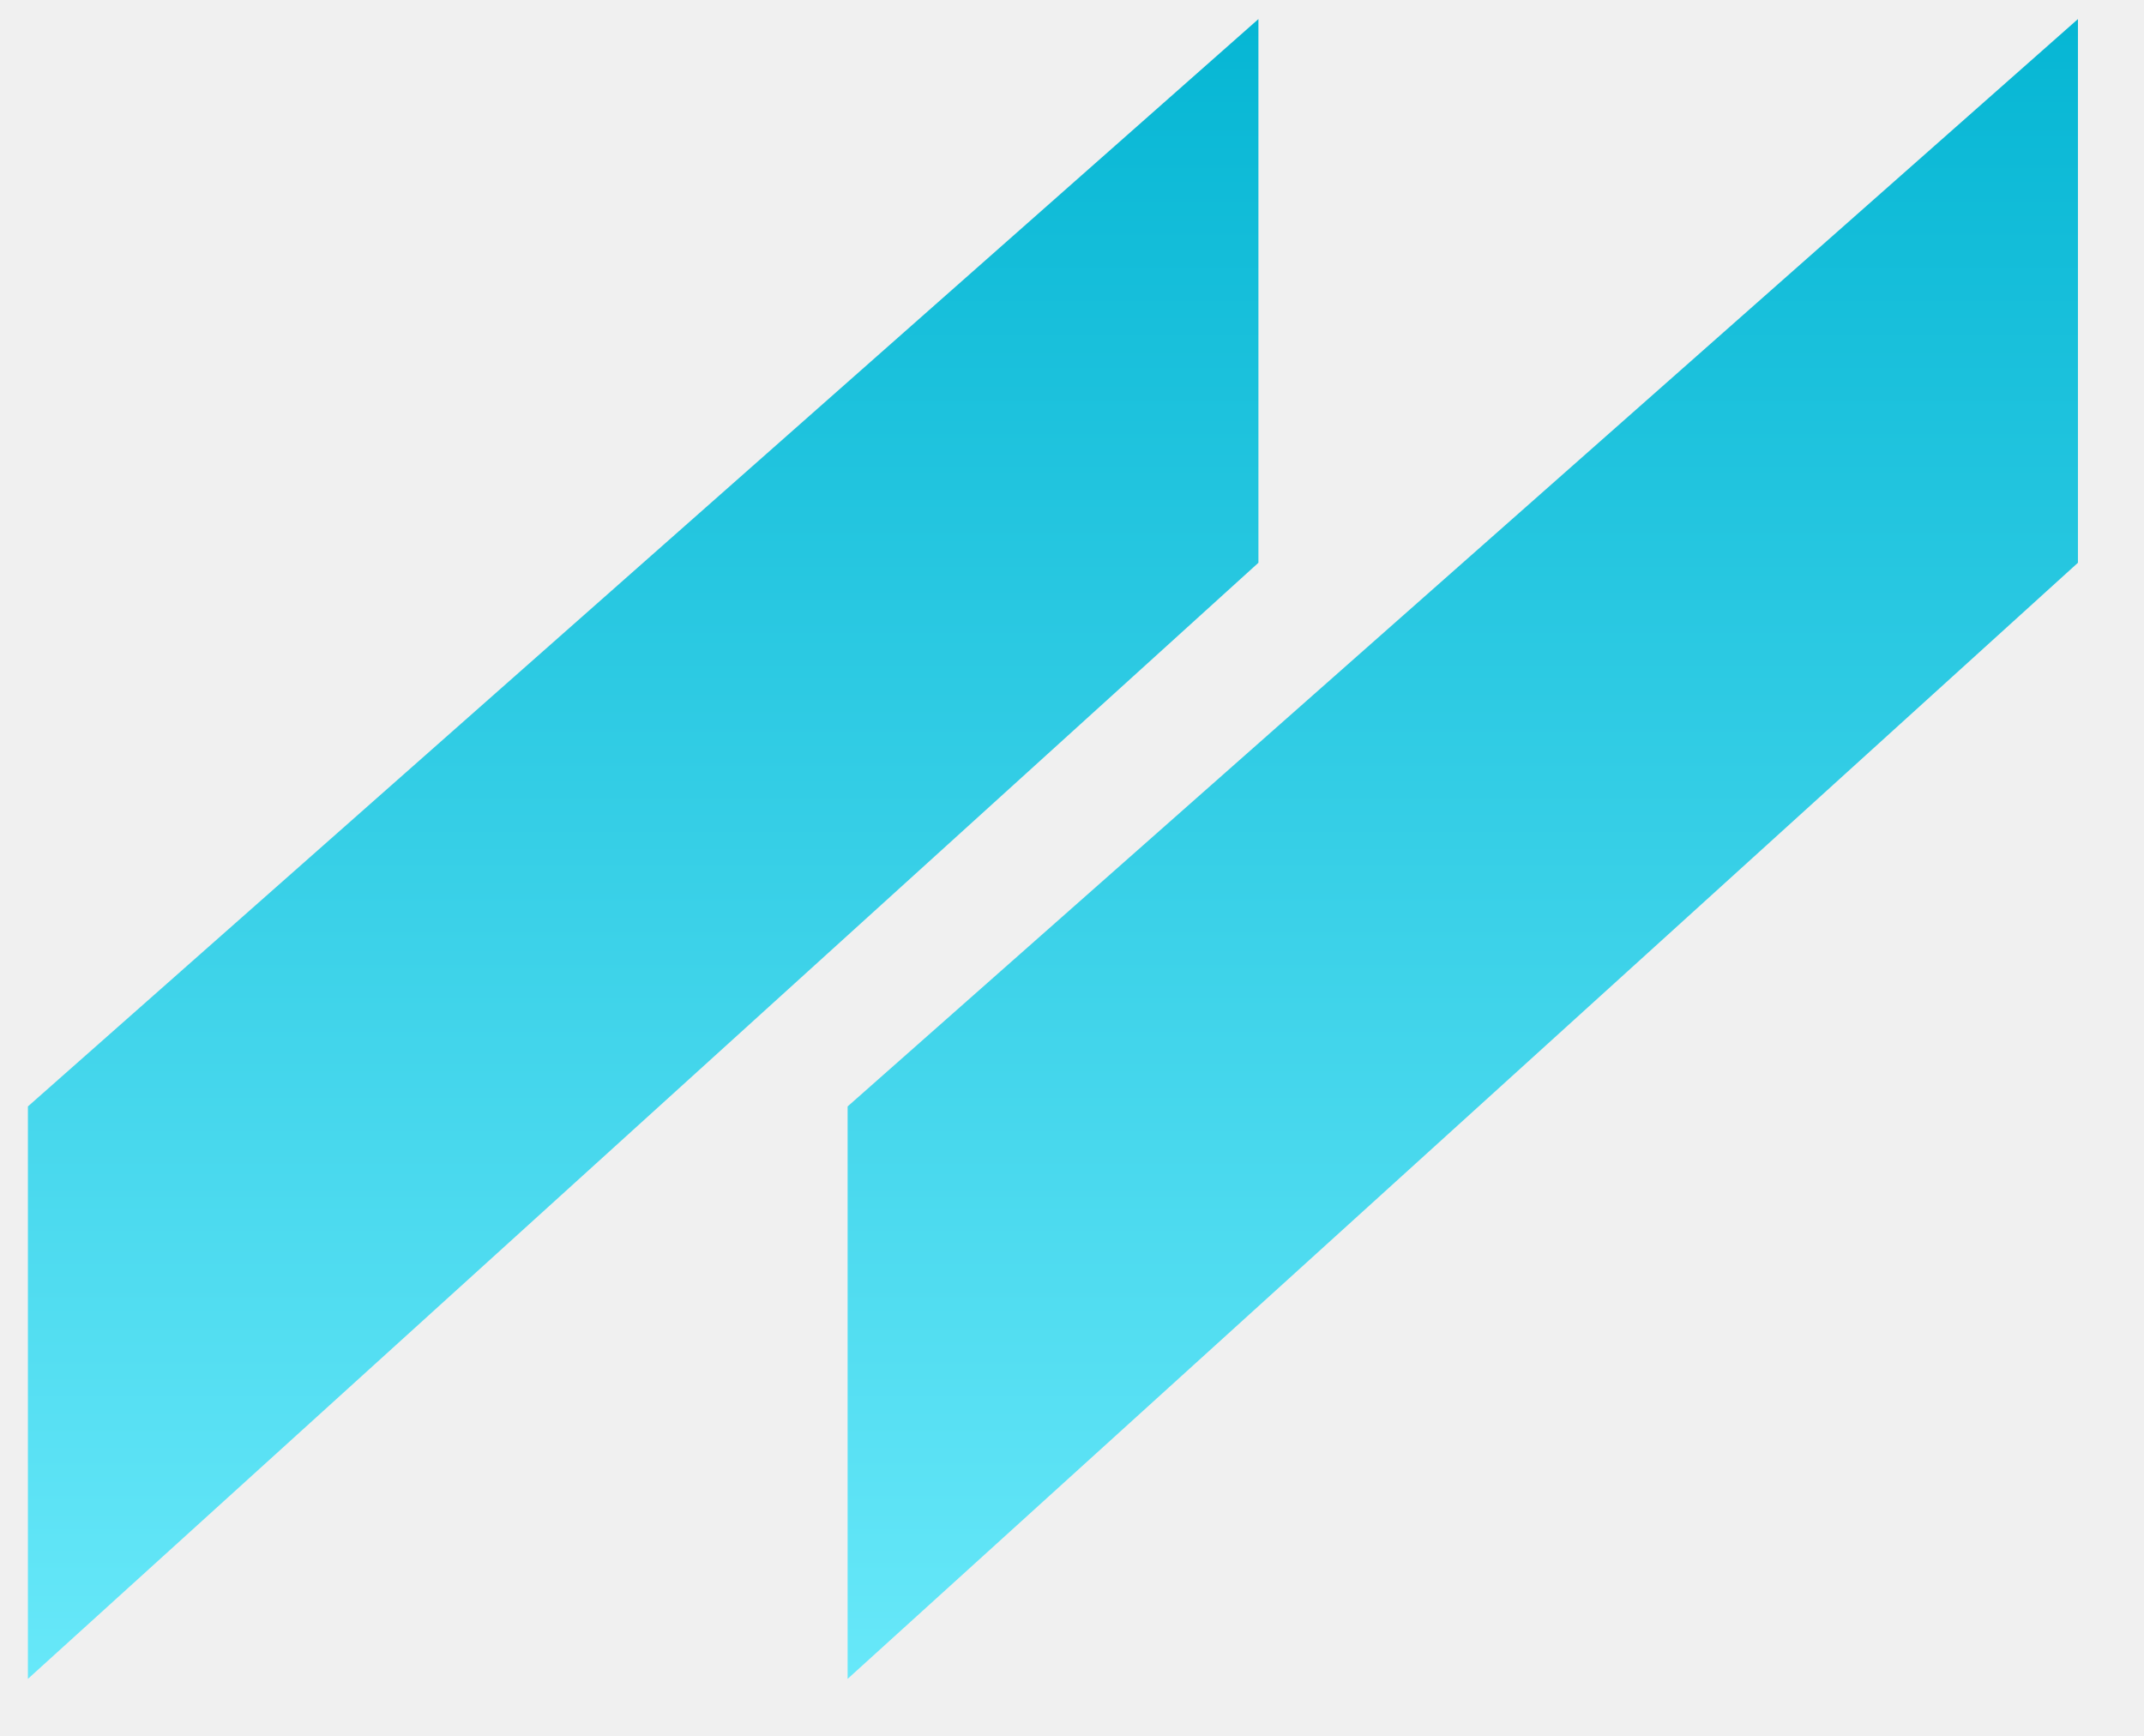
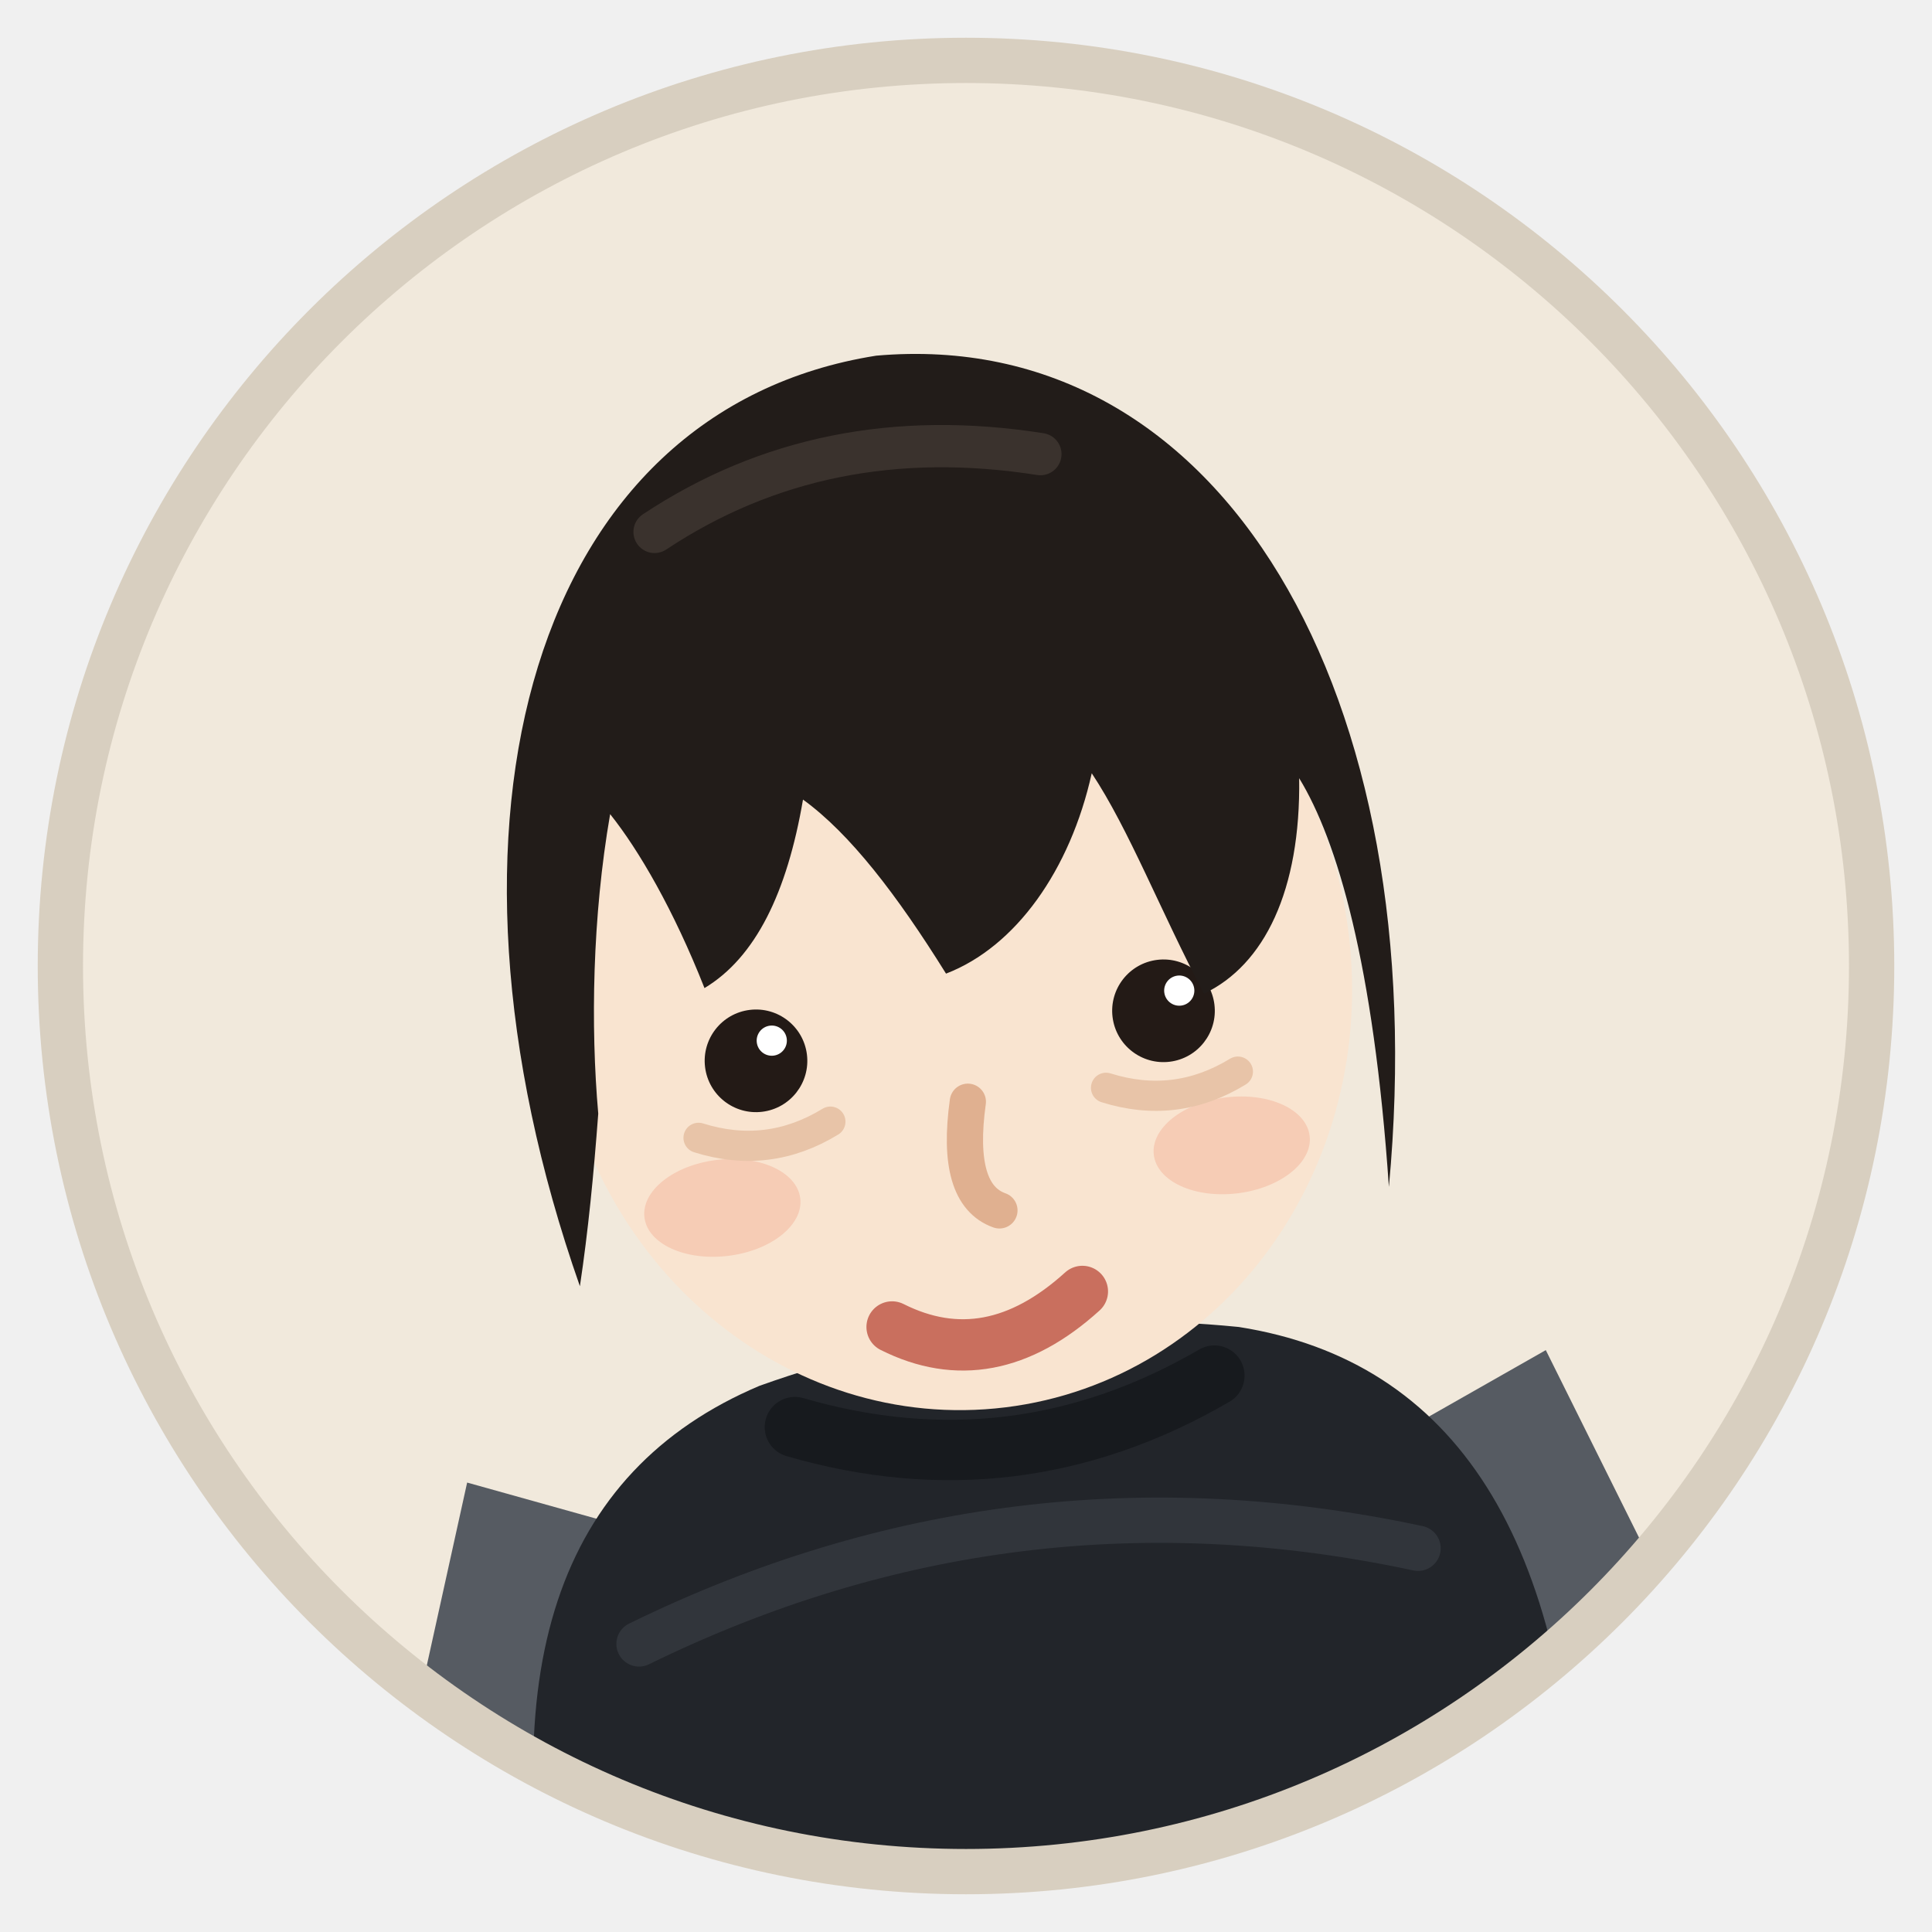
- <svg xmlns="http://www.w3.org/2000/svg" xmlns:xlink="http://www.w3.org/1999/xlink" version="1.1" preserveAspectRatio="xMidYMid meet" viewBox="344.564 330.278 111.737 91.218" width="53.87" height="43.61">
+ <svg xmlns="http://www.w3.org/2000/svg" viewBox="0 0 64 64" width="44" height="44">
  <defs>
-     <path d="M453.3 331.28L453.3 359.85L388.64 418.5L388.64 388.42L453.3 331.28Z" id="aFZf6T5ED" />
-     <linearGradient id="gradientb2ThqnP5Op" gradientUnits="userSpaceOnUse" x1="420.97" y1="331.28" x2="420.97" y2="418.5">
-       <stop style="stop-color: #06b6d4;stop-opacity: 1" offset="0%" />
-       <stop style="stop-color: #67e8f9;stop-opacity: 1" offset="100%" />
-     </linearGradient>
-     <path d="M410.23 331.28L410.23 359.85L345.56 418.5L345.56 388.42L410.23 331.28Z" id="a9fehgwfM" />
-     <linearGradient id="gradientk1wNV9Ostb" gradientUnits="userSpaceOnUse" x1="377.89" y1="331.28" x2="377.89" y2="418.5">
-       <stop style="stop-color: #06b6d4;stop-opacity: 1" offset="0%" />
-       <stop style="stop-color: #67e8f9;stop-opacity: 1" offset="100%" />
-     </linearGradient>
+     <clipPath id="msRound">
+       <circle cx="32" cy="32" r="30" />
+     </clipPath>
  </defs>
-   <g>
-     <g>
-       <use xlink:href="#aFZf6T5ED" opacity="1" fill="url(#gradientb2ThqnP5Op)" />
-     </g>
-     <g>
-       <use xlink:href="#a9fehgwfM" opacity="1" fill="url(#gradientk1wNV9Ostb)" />
+   <circle cx="32" cy="32" r="30" fill="#f1e9dc" />
+   <g clip-path="url(#msRound)">
+     <g transform="rotate(-7 32 36)">
+       <path d="M8 64 L14 47 L26 52 L20 64 Z" fill="#565b62" />
+       <path d="M56 64 L50 47 L38 52 L44 64 Z" fill="#565b62" />
+       <path d="M12 64 Q32 44 52 64 Z" fill="#43474d" />
+       <path d="M15 64 Q13.5 48 24 45 Q32 43.2 40 45 Q50.5 48 49 64 Z" fill="#22252a" />
+       <path d="M25 46.5 Q32 49.5 39 46.5" fill="none" stroke="#171a1e" stroke-width="2" stroke-linecap="round" />
+       <path d="M19 53 Q32 48.5 45 53" fill="none" stroke="#31353b" stroke-width="1.5" stroke-linecap="round" />
+       <ellipse cx="32" cy="32.5" rx="13.2" ry="14.2" fill="#f9e4d0" />
+       <ellipse cx="23.5" cy="39" rx="2.6" ry="1.6" fill="#f3b39a" opacity="0.5" />
+       <ellipse cx="40.5" cy="39" rx="2.6" ry="1.6" fill="#f3b39a" opacity="0.5" />
+       <circle cx="25.2" cy="34.3" r="1.7" fill="#231a16" />
+       <circle cx="38.8" cy="34.3" r="1.7" fill="#231a16" />
+       <circle cx="25.8" cy="33.7" r="0.5" fill="#ffffff" />
+       <circle cx="39.4" cy="33.7" r="0.5" fill="#ffffff" />
+       <path d="M23 36.6 Q25.2 37.6 27.4 36.6" fill="none" stroke="#e8c4a8" stroke-width="1" stroke-linecap="round" />
+       <path d="M36.6 36.6 Q38.8 37.6 41 36.6" fill="none" stroke="#e8c4a8" stroke-width="1" stroke-linecap="round" />
+       <path d="M32 36.5 Q31.2 39.5 32.6 40.2" fill="none" stroke="#e0b090" stroke-width="1.2" stroke-linecap="round" />
+       <path d="M28.6 43.6 Q31.6 45.6 35 43.2" fill="none" stroke="#c96f5e" stroke-width="1.7" stroke-linecap="round" />
+       <path d="M18.5 41            C15 25 20.5 12 32 11.6            C43.5 12 49 25 45.5 41            C45.9 33.6 45.2 29.4 44.2 27.2            C43.8 30.9 42.3 33.2 40.2 33.9            C39.1 31 38.4 28.2 37.4 26.2            C36.3 29.3 34.2 31.6 31.8 32.2            C30.5 29.4 29.2 27.2 27.8 25.9            C26.9 28.9 25.6 30.9 23.8 31.7            C23.1 29 22.2 26.9 21.4 25.6            C20.4 28.9 19.9 32.5 19.8 35.4            C19.4 37.4 19 39.2 18.5 41 Z" fill="#221c19" />
+       <path d="M24 16.5 Q30 13.5 37 15.5" fill="none" stroke="#3a322d" stroke-width="1.4" stroke-linecap="round" />
    </g>
  </g>
+   <circle cx="32" cy="32" r="30" fill="none" stroke="#d8cfc0" stroke-width="1.5" />
</svg>
